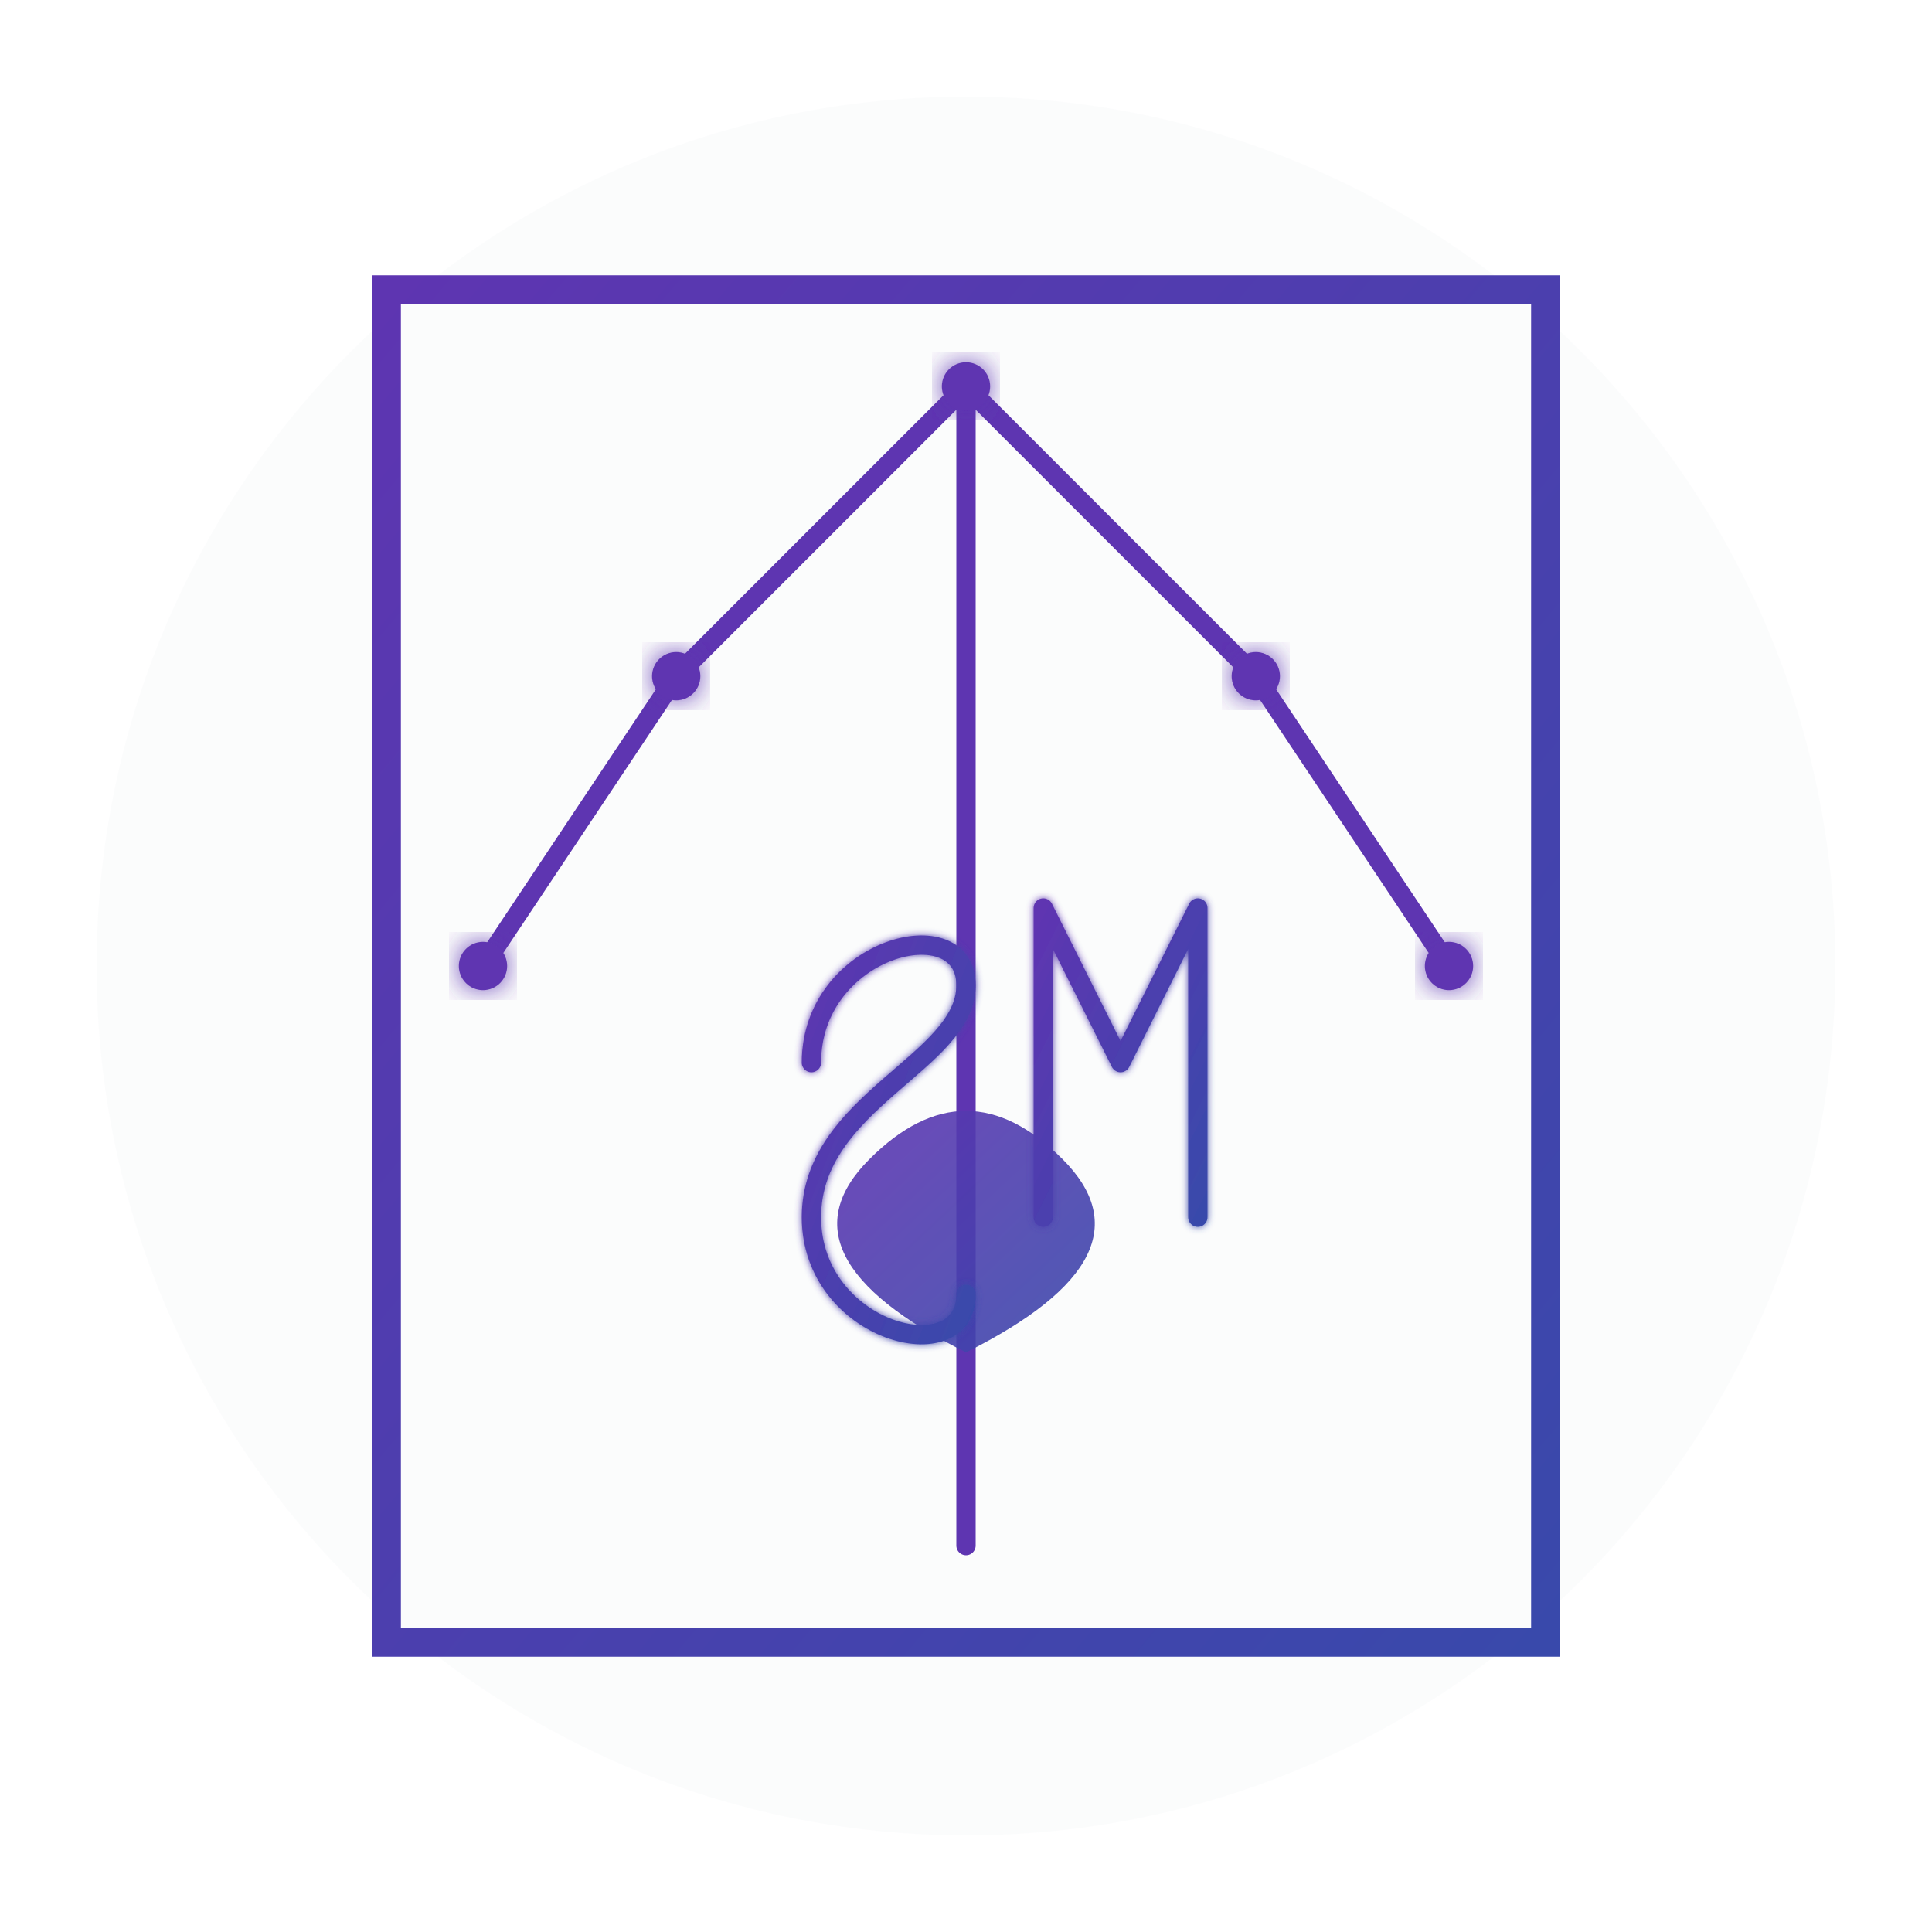
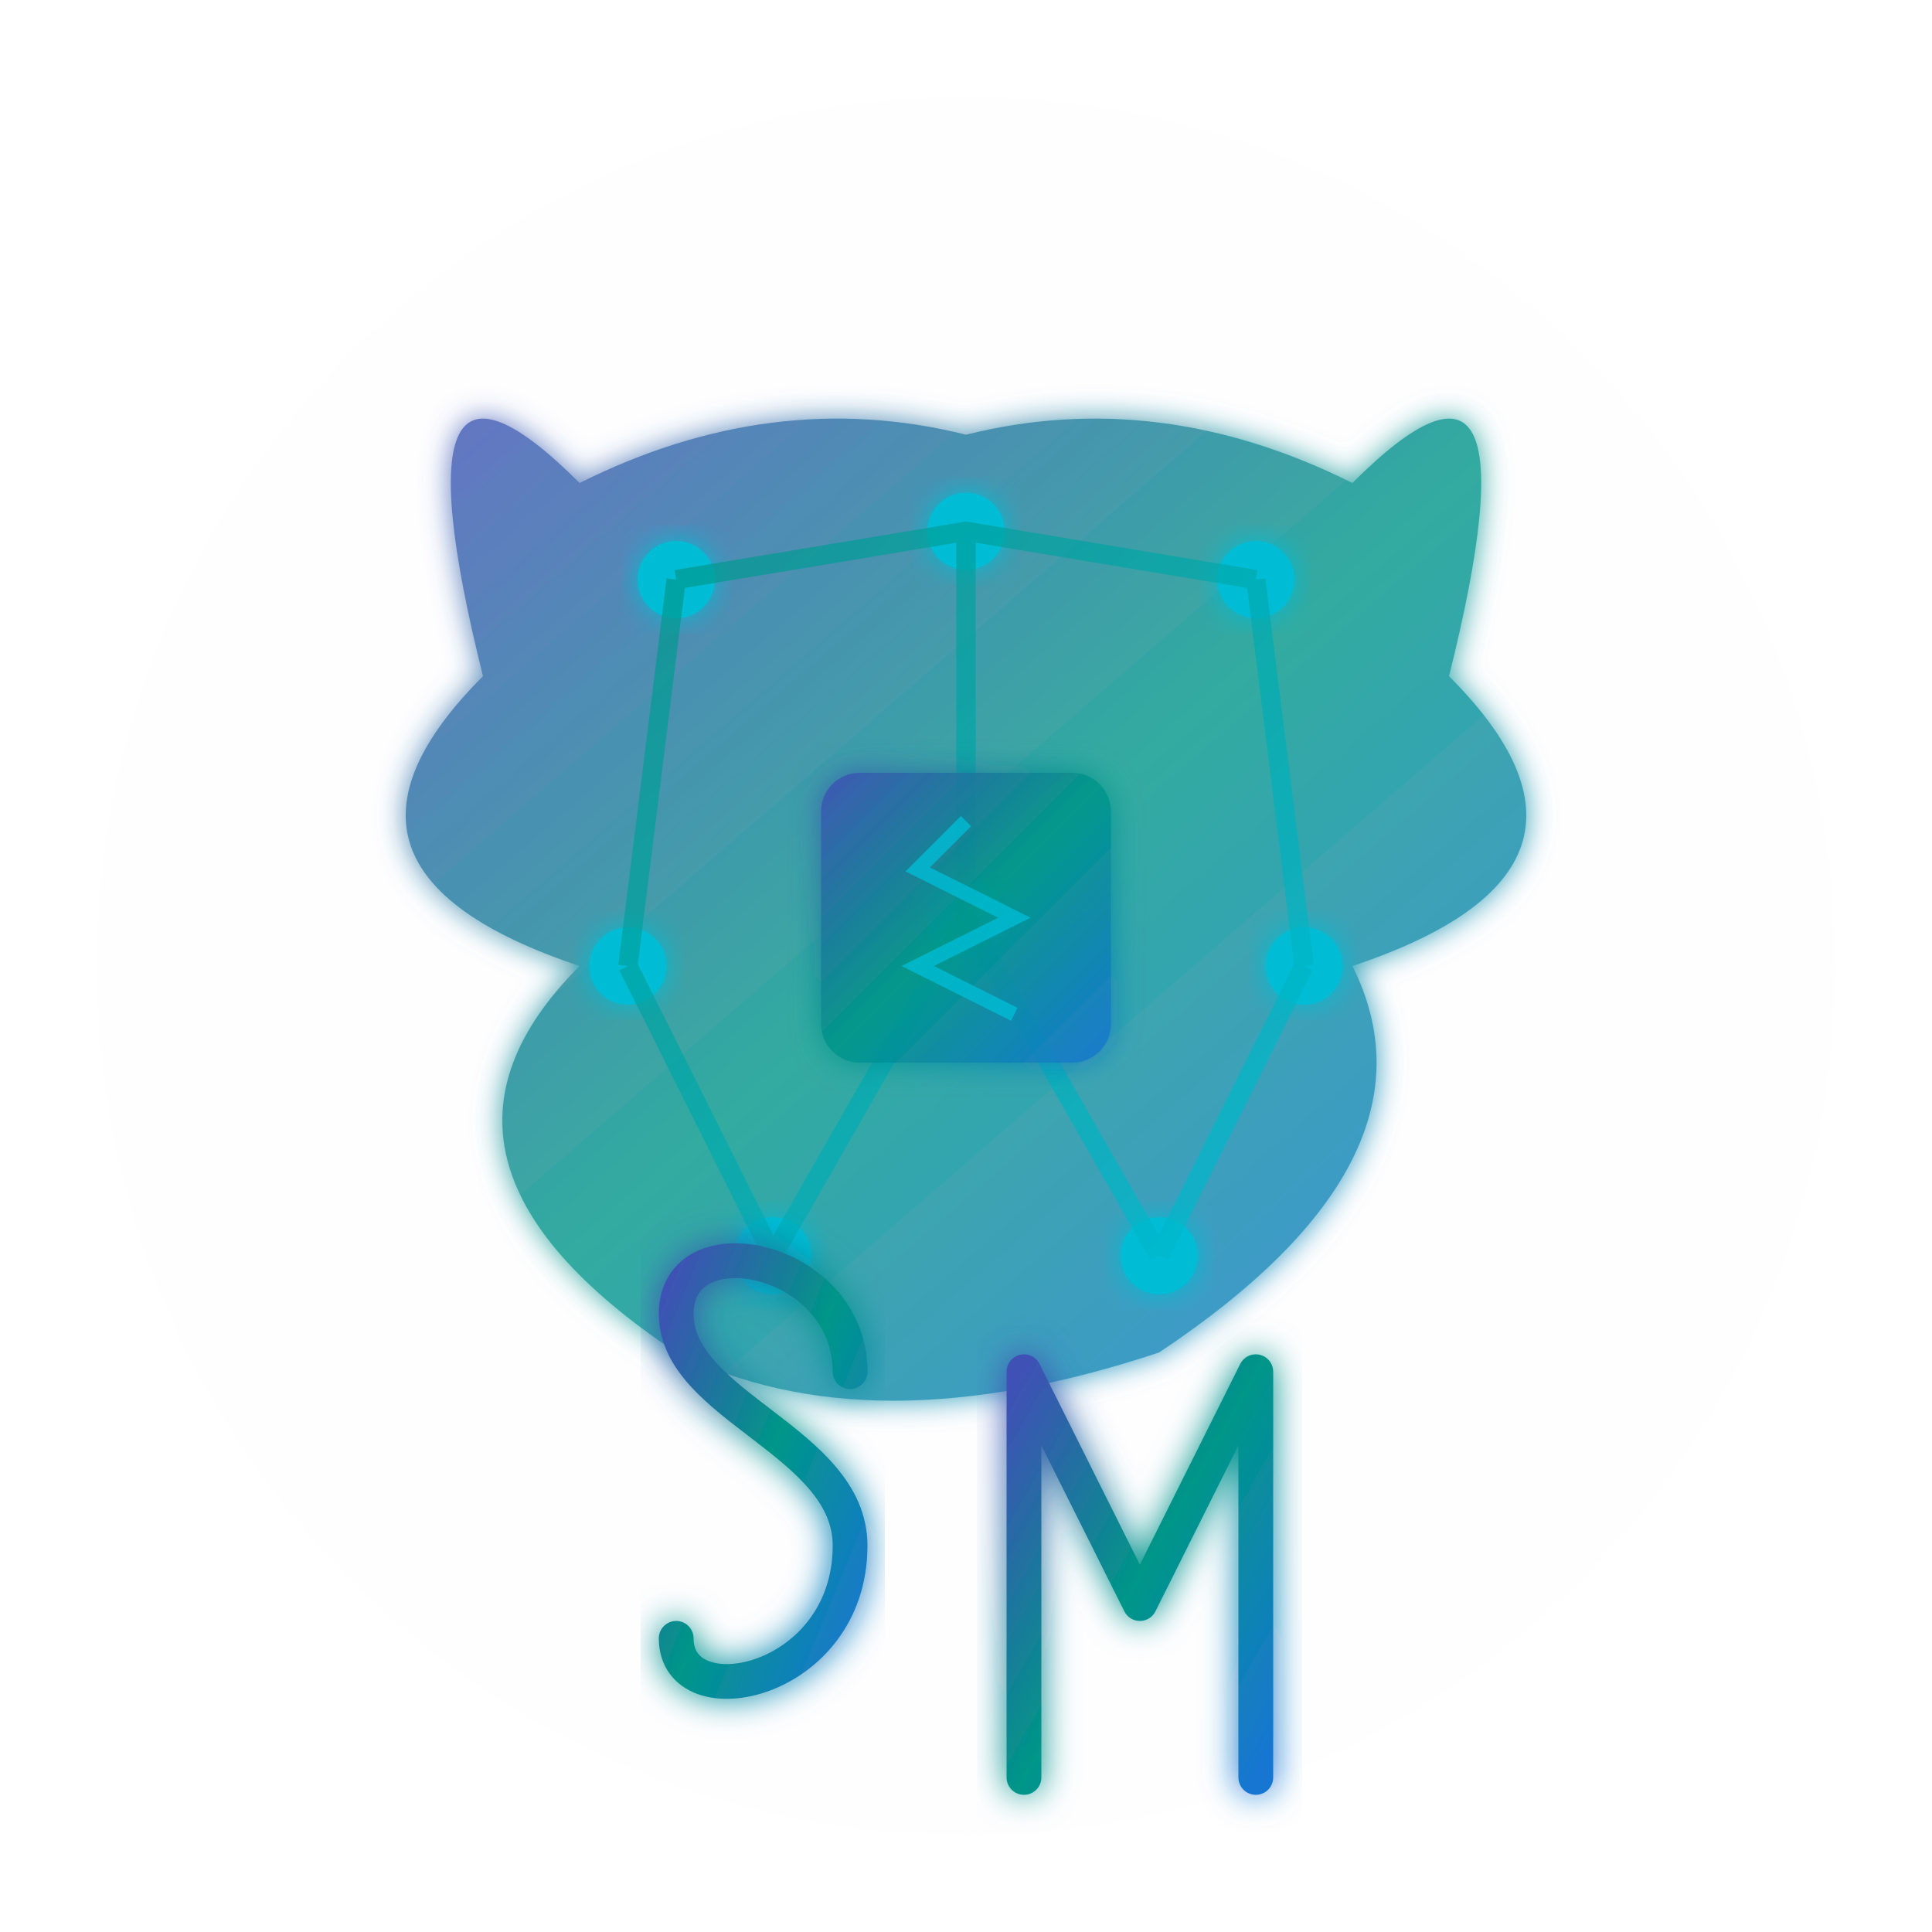
<svg xmlns="http://www.w3.org/2000/svg" width="200" height="200" viewBox="0 0 200 200">
  <defs>
-     <linearGradient id="bookGradient" x1="0%" y1="0%" x2="100%" y2="100%">
-       <stop offset="0%" style="stop-color:#5E35B1;stop-opacity:1" />
-       <stop offset="100%" style="stop-color:#3949AB;stop-opacity:1" />
+     <linearGradient id="brainGradient" x1="0%" y1="0%" x2="100%" y2="100%">
+       <stop offset="0%" style="stop-color:#3F51B5;stop-opacity:1" />
+       <stop offset="50%" style="stop-color:#009688;stop-opacity:1" />
+       <stop offset="100%" style="stop-color:#1976D2;stop-opacity:1" />
+     </linearGradient>
+     <linearGradient id="circuitGradient" x1="0%" y1="0%" x2="100%" y2="100%">
+       <stop offset="0%" style="stop-color:#009688;stop-opacity:1" />
+       <stop offset="100%" style="stop-color:#00BCD4;stop-opacity:1" />
    </linearGradient>
    <filter id="glow" x="-20%" y="-20%" width="140%" height="140%">
-       <feGaussianBlur stdDeviation="1.5" result="blur" />
-       <feComposite in="SourceGraphic" in2="blur" operator="over" />
-     </filter>
-     <filter id="textGlow" x="-20%" y="-20%" width="140%" height="140%">
-       <feGaussianBlur stdDeviation="0.5" result="blur" />
-       <feComposite in="SourceGraphic" in2="blur" operator="over" />
+       <feGaussianBlur stdDeviation="1.5" result="coloredBlur" />
+       <feMerge>
+         <feMergeNode in="coloredBlur" />
+         <feMergeNode in="SourceGraphic" />
+       </feMerge>
    </filter>
  </defs>
-   <circle cx="100" cy="100" r="90" fill="#f8f9fa" opacity="0.5" />
-   <path d="M40 30 L160 30 L160 170 L40 170 Z" fill="none" stroke="url(#bookGradient)" stroke-width="3" />
-   <path d="M100 40 L100 160 M100 40 L70 70 M100 40 L130 70 M70 70 L50 100 M130 70 L150 100" fill="none" stroke="#5E35B1" stroke-width="2" stroke-linecap="round" />
-   <path d="M90 120 Q100 110 110 120 Q120 130 100 140 Q80 130 90 120" fill="url(#bookGradient)" opacity="0.9" />
-   <circle cx="100" cy="40" r="2.5" fill="#5E35B1" filter="url(#glow)" />
-   <circle cx="70" cy="70" r="2.5" fill="#5E35B1" filter="url(#glow)" />
-   <circle cx="130" cy="70" r="2.5" fill="#5E35B1" filter="url(#glow)" />
-   <circle cx="50" cy="100" r="2.5" fill="#5E35B1" filter="url(#glow)" />
-   <circle cx="150" cy="100" r="2.5" fill="#5E35B1" filter="url(#glow)" />
-   <path d="M45 45 L155 45" stroke="url(#bookGradient)" stroke-width="1" opacity="0.4" />
-   <path d="M45 155 L155 155" stroke="url(#bookGradient)" stroke-width="1" opacity="0.4" />
-   <g transform="translate(100, 110) scale(0.8)">
-     <path d="M-20 0 C-20 -15, 0 -20, 0 -10 C0 0, -20 5, -20 20 C-20 35, 0 40, 0 30" fill="none" stroke="url(#bookGradient)" stroke-width="2.5" stroke-linecap="round" filter="url(#textGlow)" />
-     <path d="M10 20 L10 -20 M10 -20 L20 0 M20 0 L30 -20 M30 -20 L30 20" fill="none" stroke="url(#bookGradient)" stroke-width="2.5" stroke-linecap="round" filter="url(#textGlow)" />
+   <circle cx="100" cy="100" r="90" fill="#f8f9fa" opacity="0.1" />
+   <path d="M60 50 Q40 30, 50 70 Q30 90, 60 100 Q40 120, 70 140 Q90 150, 120 140 Q150 120, 140 100 Q170 90, 150 70 Q160 30, 140 50 Q120 40, 100 45 Q80 40, 60 50 Z" fill="url(#brainGradient)" opacity="0.8" filter="url(#glow)" />
+   <circle cx="70" cy="60" r="4" fill="#00BCD4" filter="url(#glow)" />
+   <circle cx="100" cy="55" r="4" fill="#00BCD4" filter="url(#glow)" />
+   <circle cx="130" cy="60" r="4" fill="#00BCD4" filter="url(#glow)" />
+   <circle cx="65" cy="100" r="4" fill="#00BCD4" filter="url(#glow)" />
+   <circle cx="100" cy="95" r="4" fill="#00BCD4" filter="url(#glow)" />
+   <circle cx="135" cy="100" r="4" fill="#00BCD4" filter="url(#glow)" />
+   <circle cx="80" cy="130" r="4" fill="#00BCD4" filter="url(#glow)" />
+   <circle cx="120" cy="130" r="4" fill="#00BCD4" filter="url(#glow)" />
+   <path d="M70 60 L100 55 L130 60 M100 55 L100 95 M70 60 L65 100 M130 60 L135 100 M65 100 L80 130 M100 95 L80 130 M100 95 L120 130 M135 100 L120 130" stroke="url(#circuitGradient)" stroke-width="2" opacity="0.7" fill="none" />
+   <rect x="85" y="80" width="30" height="30" rx="4" fill="url(#brainGradient)" opacity="0.9" filter="url(#glow)" />
+   <path d="M100 85 L95 90 L105 95 L95 100 L105 105" stroke="#00BCD4" stroke-width="1.5" fill="none" opacity="0.8" />
+   <g transform="translate(100, 160) scale(1.2)">
+     <path d="M-10 -15 C-10 -25, -25 -28, -25 -20 C-25 -12, -10 -9, -10 0 C-10 12, -25 15, -25 8" fill="none" stroke="url(#brainGradient)" stroke-width="3" stroke-linecap="round" filter="url(#glow)" />
+     <path d="M5 20 L5 -15 M5 -15 L15 5 M15 5 L25 -15 M25 -15 L25 20" fill="none" stroke="url(#brainGradient)" stroke-width="3" stroke-linecap="round" filter="url(#glow)" />
  </g>
+   <path d="M30 30 L50 30" stroke="url(#circuitGradient)" stroke-width="2" opacity="0.5" />
+   <path d="M150 30 L170 30" stroke="url(#circuitGradient)" stroke-width="2" opacity="0.5" />
+   <path d="M30 170 L50 170" stroke="url(#circuitGradient)" stroke-width="2" opacity="0.5" />
+   <path d="M150 170 L170 170" stroke="url(#circuitGradient)" stroke-width="2" opacity="0.5" />
</svg>
